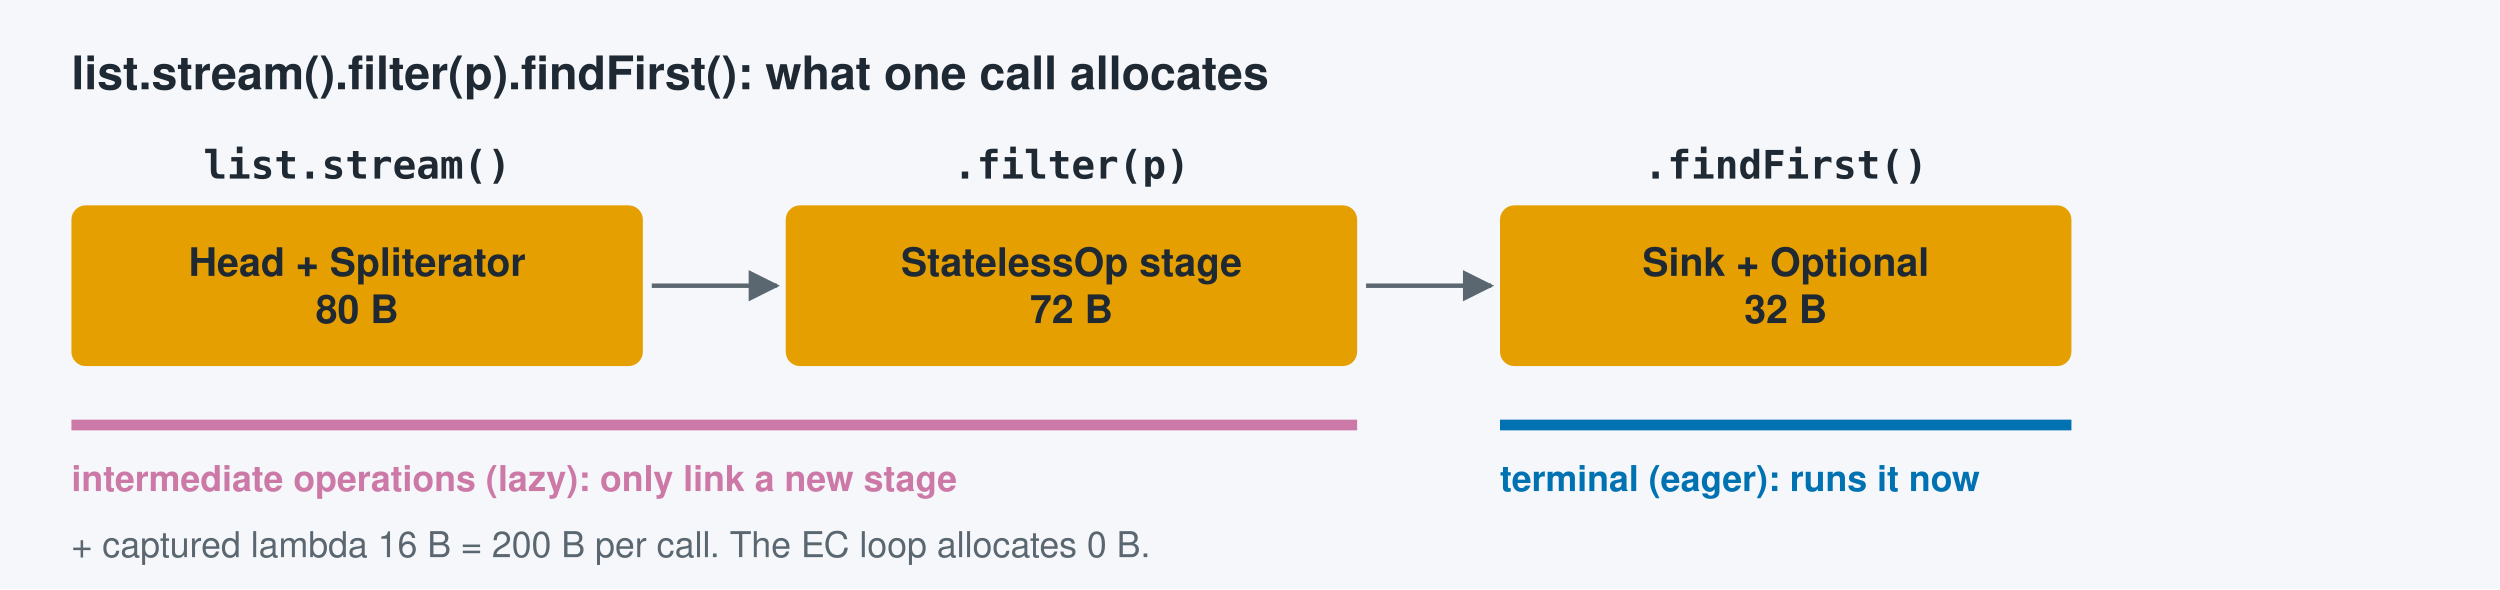
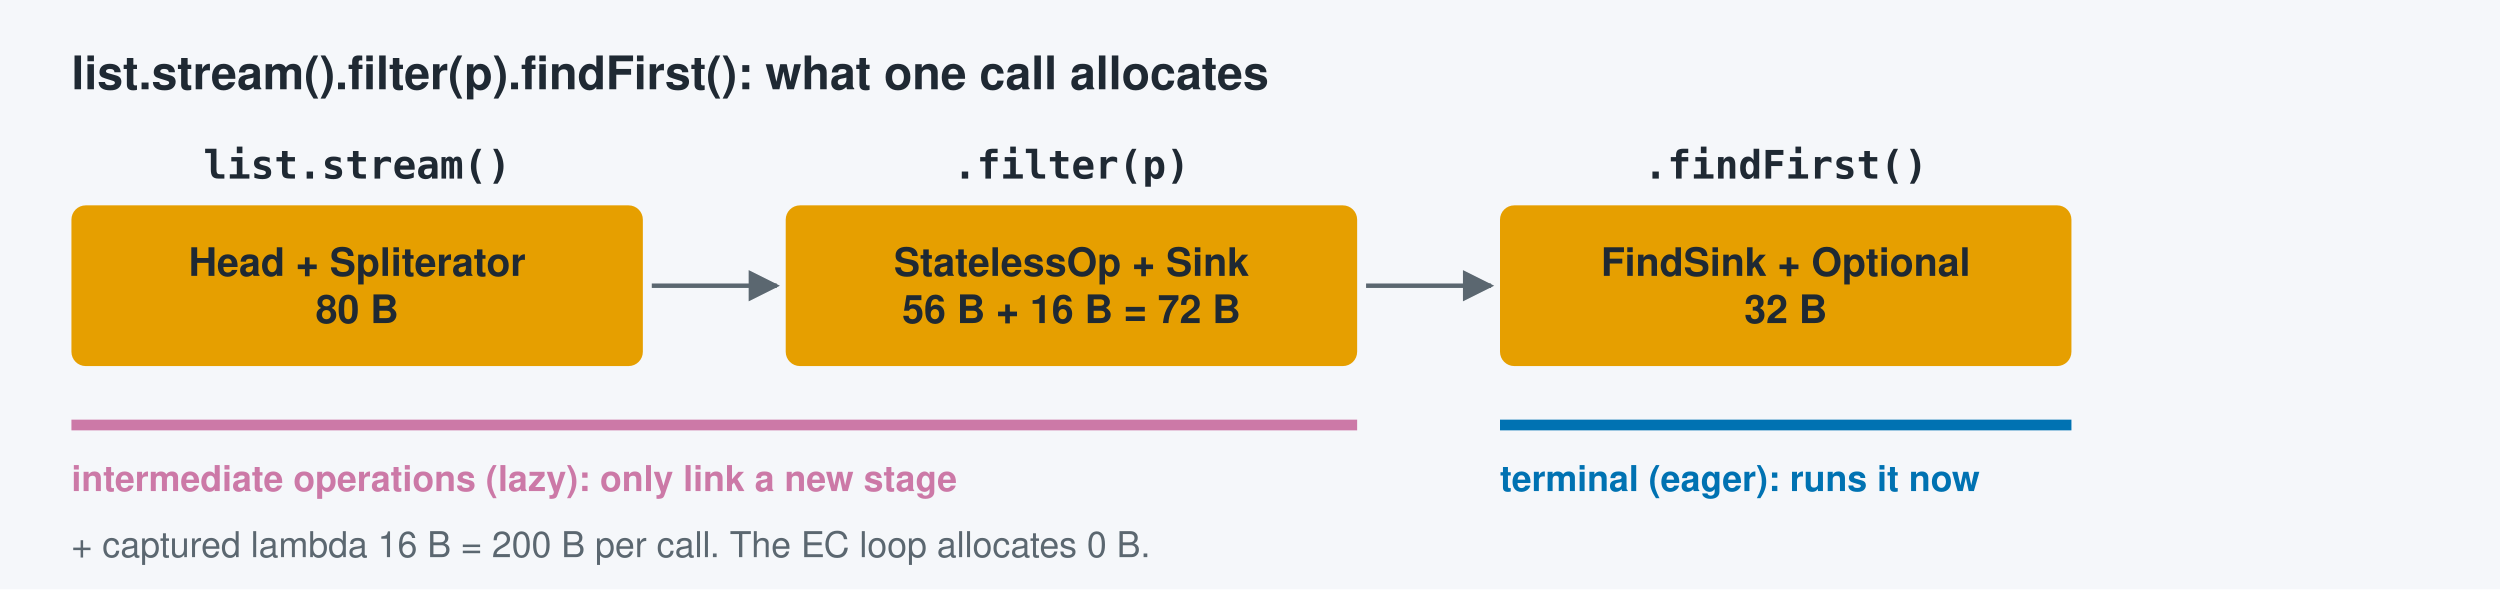
<svg xmlns="http://www.w3.org/2000/svg" viewBox="0 0 1400 330" width="1400" height="330" font-family="Helvetica Neue, Helvetica, Arial, sans-serif">
  <defs>
    <marker id="arr" viewBox="0 0 10 10" refX="9" refY="5" markerWidth="7" markerHeight="7" orient="auto-start-reverse">
      <path d="M0,0 L10,5 L0,10 z" fill="#5B6770" />
    </marker>
    <linearGradient id="band" x1="0" y1="0" x2="1" y2="1">
      <stop offset="0" stop-color="#1B2A41" />
      <stop offset="1" stop-color="#2E4A6B" />
    </linearGradient>
  </defs>
  <rect width="1400" height="330" fill="#F5F7FA" />
  <text x="40" y="50" font-size="26" fill="#1F2933" font-weight="bold" text-anchor="start">list.stream().filter(p).findFirst(): what one call allocates</text>
  <text x="200" y="100" font-size="22" fill="#1F2933" font-weight="bold" text-anchor="middle" font-family="JetBrains Mono, Menlo, Consolas, monospace">list.stream()</text>
  <rect x="40" y="115" width="320" height="90" rx="8" fill="#E69F00" />
  <text x="200.0" y="154.5" font-size="22" fill="#1F2933" font-weight="bold" text-anchor="middle">Head + Spliterator</text>
  <text x="200.0" y="180.9" font-size="22" fill="#1F2933" font-weight="bold" text-anchor="middle">80 B</text>
  <text x="600" y="100" font-size="22" fill="#1F2933" font-weight="bold" text-anchor="middle" font-family="JetBrains Mono, Menlo, Consolas, monospace">.filter(p)</text>
  <rect x="440" y="115" width="320" height="90" rx="8" fill="#E69F00" />
-   <text x="600.0" y="154.5" font-size="22" fill="#1F2933" font-weight="bold" text-anchor="middle">StatelessOp stage</text>
-   <text x="600.0" y="180.9" font-size="22" fill="#1F2933" font-weight="bold" text-anchor="middle">72 B</text>
+   <text x="600.0" y="154.5" font-size="22" fill="#1F2933" font-weight="bold" text-anchor="middle">StatelessOp + Sink</text>
+   <text x="600.0" y="180.9" font-size="22" fill="#1F2933" font-weight="bold" text-anchor="middle">56 B + 16 B = 72 B</text>
  <line x1="365" y1="160" x2="435" y2="160" stroke="#5B6770" stroke-width="2.5" marker-end="url(#arr)" />
  <text x="1000" y="100" font-size="22" fill="#1F2933" font-weight="bold" text-anchor="middle" font-family="JetBrains Mono, Menlo, Consolas, monospace">.findFirst()</text>
  <rect x="840" y="115" width="320" height="90" rx="8" fill="#E69F00" />
-   <text x="1000.0" y="154.5" font-size="22" fill="#1F2933" font-weight="bold" text-anchor="middle">Sink + Optional</text>
+   <text x="1000.0" y="154.5" font-size="22" fill="#1F2933" font-weight="bold" text-anchor="middle">FindSink + Optional</text>
  <text x="1000.0" y="180.9" font-size="22" fill="#1F2933" font-weight="bold" text-anchor="middle">32 B</text>
  <line x1="765" y1="160" x2="835" y2="160" stroke="#5B6770" stroke-width="2.5" marker-end="url(#arr)" />
  <rect x="40" y="235" width="720" height="6" fill="#CC79A7" />
  <text x="40" y="275" font-size="20" fill="#CC79A7" font-weight="bold" text-anchor="start">intermediate operations (lazy): only link a new stage</text>
  <rect x="840" y="235" width="320" height="6" fill="#0072B2" />
  <text x="840" y="275" font-size="20" fill="#0072B2" font-weight="bold" text-anchor="start">terminal (eager): runs it now</text>
  <text x="40" y="312" font-size="20" fill="#5B6770" font-weight="normal" text-anchor="start">+ captured lambda 16 B = 200 B per call.  The EC loop allocates 0 B.</text>
</svg>
